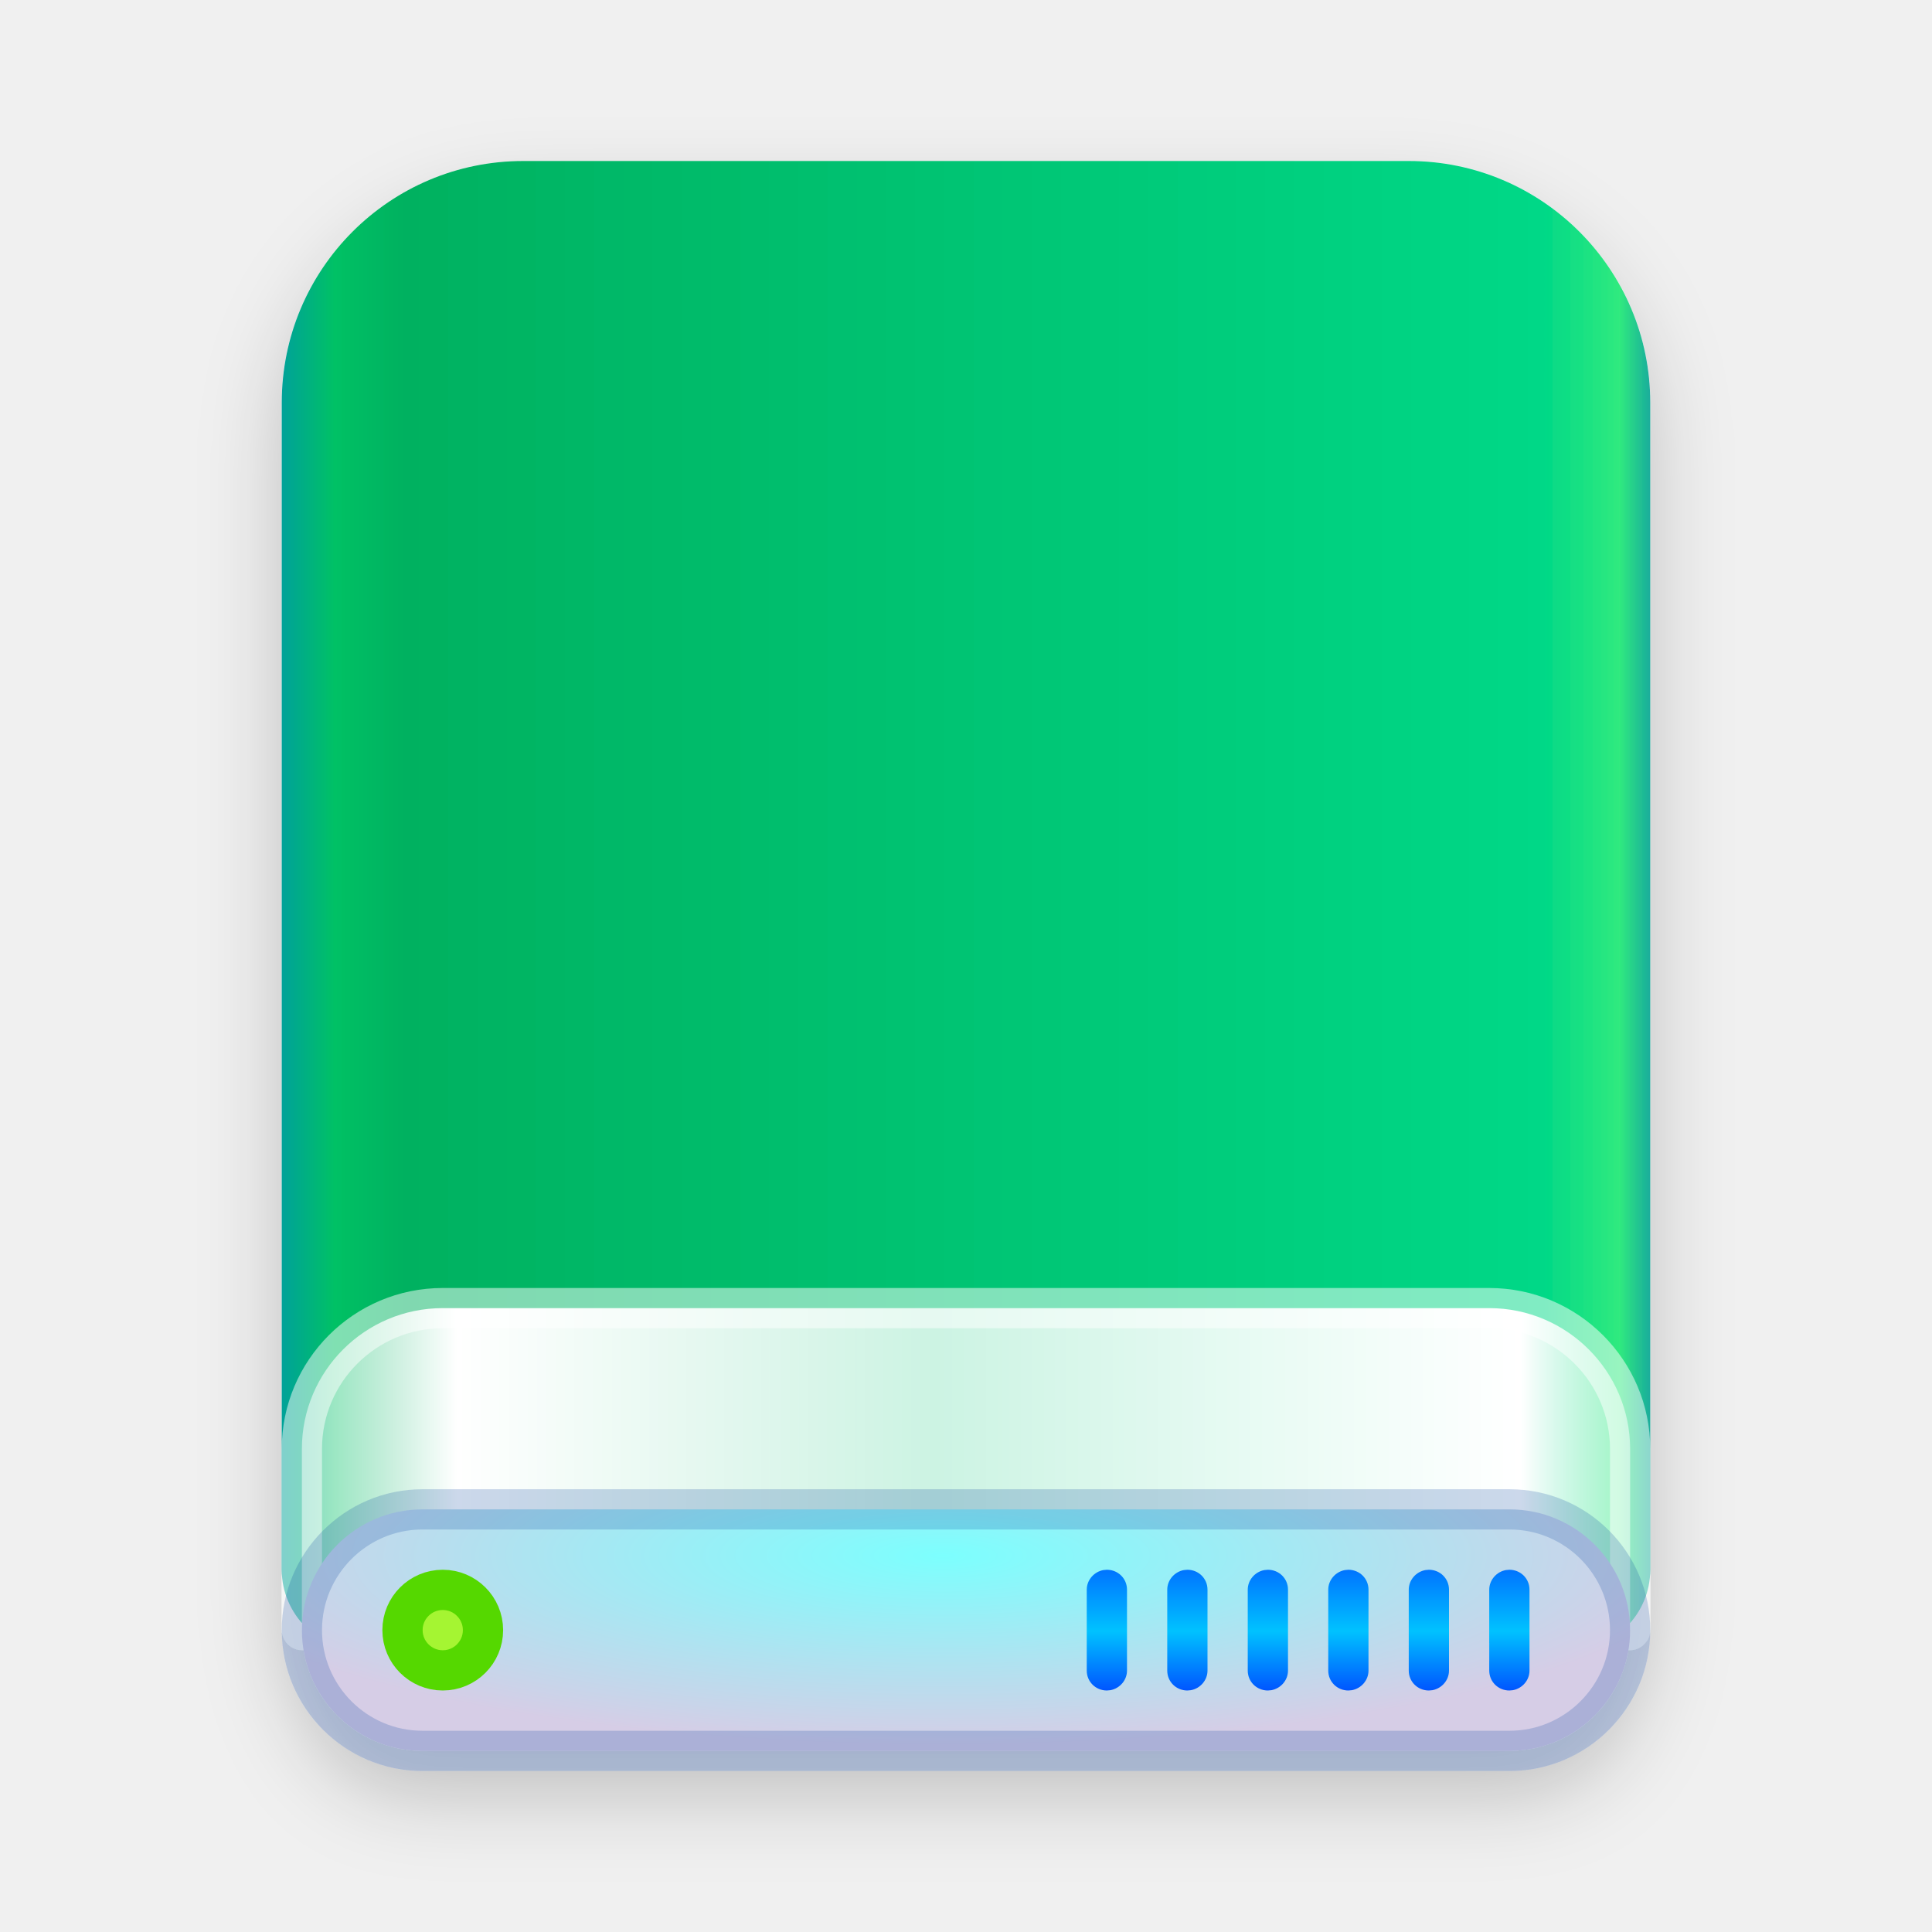
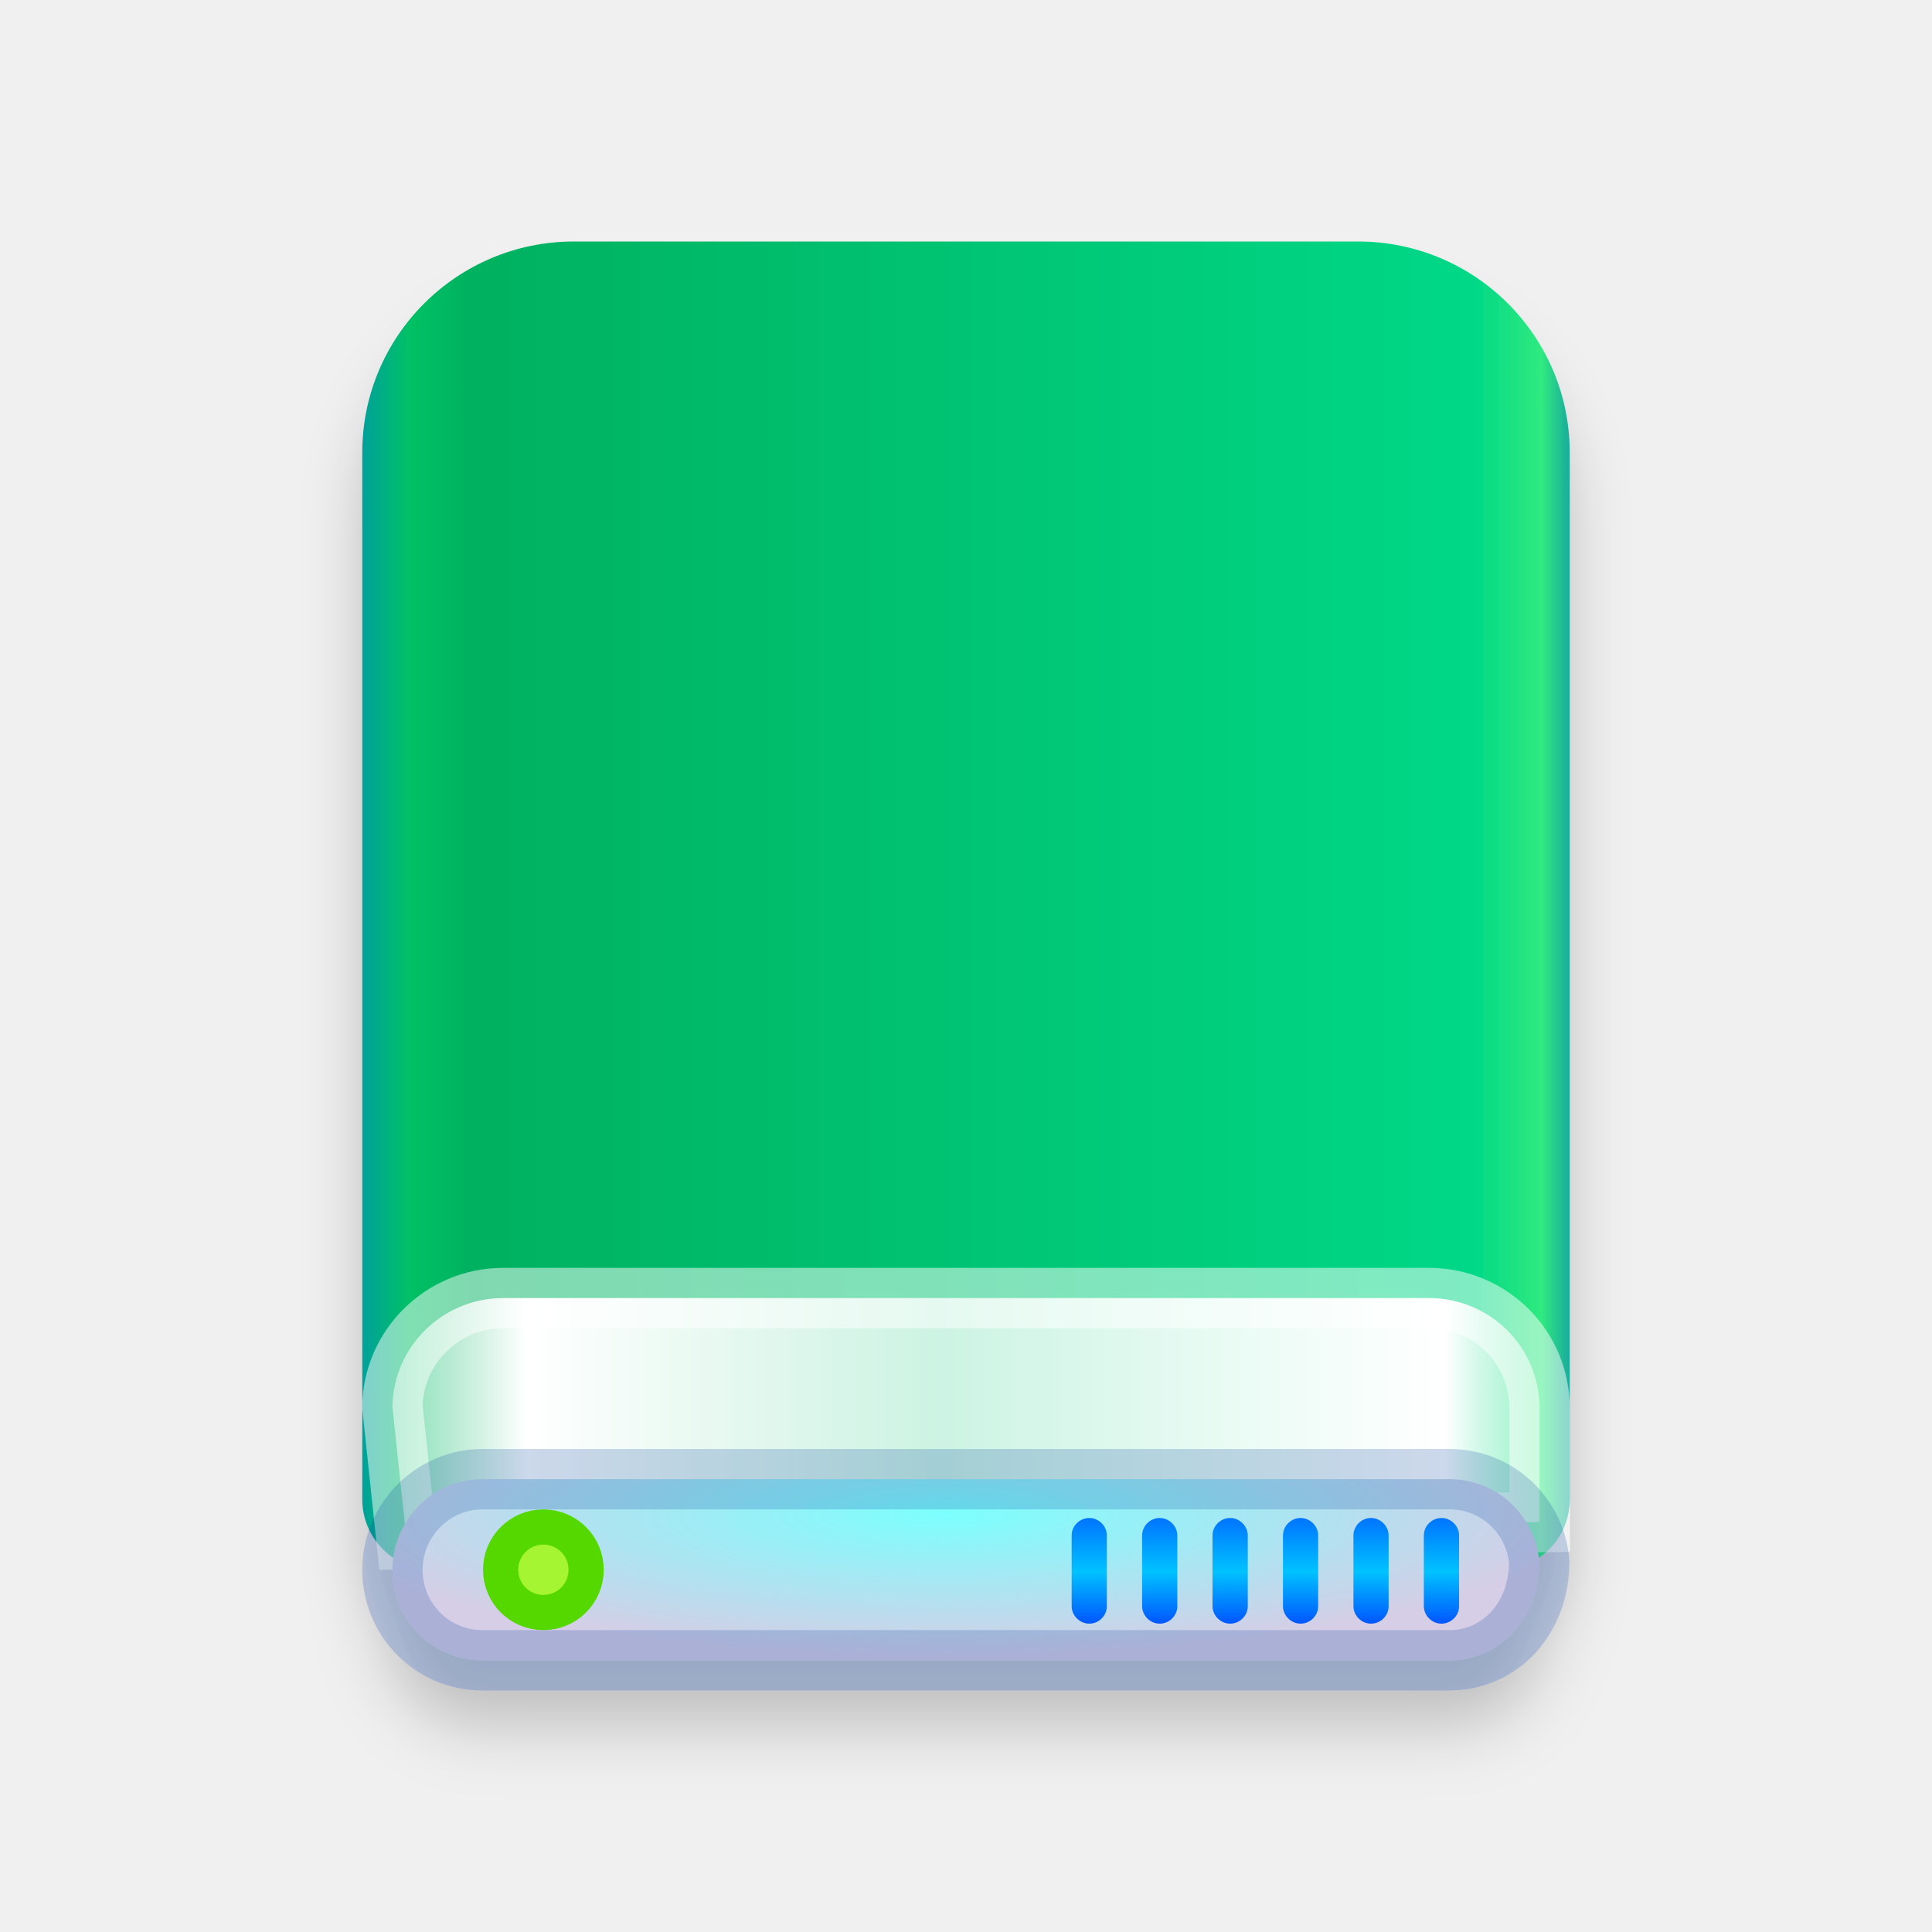
- <svg xmlns="http://www.w3.org/2000/svg" width="48px" height="48px" viewBox="0 0 48 48" version="1.1">
+ <svg xmlns="http://www.w3.org/2000/svg" width="32px" height="32px" viewBox="0 0 32 32" version="1.1">
  <defs>
-     <filter x="-19.1%" y="-16.2%" width="138.2%" height="132.5%" filterUnits="objectBoundingBox" id="filter-1">
+     <filter x="-20.0%" y="-16.7%" width="140.0%" height="133.3%" filterUnits="objectBoundingBox" id="filter-1">
      <feOffset dx="0" dy="1" in="SourceAlpha" result="shadowOffsetOuter1" />
-       <feGaussianBlur stdDeviation="1" in="shadowOffsetOuter1" result="shadowBlurOuter1" />
-       <feComposite in="shadowBlurOuter1" in2="SourceAlpha" operator="out" result="shadowBlurOuter1" />
+       <feGaussianBlur stdDeviation="0.5" in="shadowOffsetOuter1" result="shadowBlurOuter1" />
      <feColorMatrix values="0 0 0 0 0   0 0 0 0 0   0 0 0 0 0  0 0 0 0.2 0" type="matrix" in="shadowBlurOuter1" result="shadowMatrixOuter1" />
      <feMerge>
        <feMergeNode in="shadowMatrixOuter1" />
        <feMergeNode in="SourceGraphic" />
      </feMerge>
    </filter>
    <linearGradient x1="102.549%" y1="57.682%" x2="-2.652%" y2="57.682%" id="linearGradient-2">
      <stop stop-color="#0067BC" offset="0%" />
      <stop stop-color="#30EA7F" offset="4.571%" />
      <stop stop-color="#00D887" offset="9.931%" />
      <stop stop-color="#00B160" offset="88.945%" />
      <stop stop-color="#00C165" offset="93.793%" />
      <stop stop-color="#008CBD" offset="100%" />
    </linearGradient>
    <linearGradient x1="100%" y1="56.43%" x2="0%" y2="56.43%" id="linearGradient-3">
      <stop stop-color="#FFFFFF" stop-opacity="0.5" offset="0%" />
      <stop stop-color="#FFFFFF" offset="8.389%" />
      <stop stop-color="#FFFFFF" stop-opacity="0.8" offset="52.356%" />
      <stop stop-color="#FFFFFF" offset="88.168%" />
      <stop stop-color="#FFFFFF" stop-opacity="0.5" offset="100%" />
    </linearGradient>
-     <radialGradient cx="48.239%" cy="19.103%" fx="48.239%" fy="19.103%" r="78.654%" gradientTransform="translate(0.482392,0.191031),scale(0.205882,1),rotate(90),scale(1,3.580713),translate(-0.482392,-0.191031)" id="radialGradient-4">
+     <radialGradient cx="48.239%" cy="19.103%" fx="48.239%" fy="19.103%" r="78.654%" gradientTransform="translate(0.482392,0.191031),scale(0.2,1),rotate(90),scale(1,3.580713),translate(-0.482392,-0.191031)" id="radialGradient-4">
      <stop stop-color="#7CFFFE" offset="0%" />
      <stop stop-color="#D6CDE6" offset="100%" />
    </radialGradient>
    <linearGradient x1="50%" y1="0%" x2="50%" y2="100%" id="linearGradient-5">
      <stop stop-color="#0174FF" offset="0%" />
      <stop stop-color="#01C2FF" offset="50.85%" />
      <stop stop-color="#0056FF" offset="100%" />
    </linearGradient>
  </defs>
-   <g id="drive-harddisk-48px" stroke="none" stroke-width="1" fill="none" fill-rule="evenodd">
-     <g id="Group-2" filter="url(#filter-1)" transform="translate(7, 4)">
-       <path d="M0,6.006 C0,2.689 2.682,0 6,0 L28,0 C31.314,0 34,2.691 34,6.006 L34,34.998 C34,36.103 33.108,37 32,37 L2,37 C0.895,37 0,36.104 0,34.998 L0,6.006 Z" id="Rectangle-1" fill="url(#linearGradient-2)" />
-       <path d="M0.5,32 L0.5,36.49 C0.5,36.499 0.501,36.5 0.507,36.5 L33.493,36.5 C33.501,36.5 33.5,36.501 33.5,36.49 L33.5,32 C33.5,30.073 31.93,28.5 30,28.5 L4,28.5 C2.068,28.5 0.5,30.067 0.5,32 Z" id="Rectangle-3" stroke-opacity="0.5" stroke="#FFFFFF" fill="url(#linearGradient-3)" />
-       <path d="M0.5,36.5 C0.5,38.155 1.842,39.5 3.495,39.5 L30.505,39.5 C32.155,39.5 33.5,38.154 33.5,36.5 C33.5,34.845 32.158,33.5 30.505,33.5 L3.495,33.5 C1.845,33.5 0.5,34.846 0.5,36.5 Z" id="Rectangle-1" stroke-opacity="0.2" stroke="#003D9C" fill="url(#radialGradient-4)" />
-       <g id="Group" transform="translate(19.5, 35)" fill="url(#linearGradient-5)">
-         <path d="M11,0 C11.276,0 11.5,0.216 11.5,0.495 L11.5,2.505 C11.5,2.748 11.317,2.95 11.088,2.992 L11,3 C10.724,3 10.5,2.784 10.5,2.505 L10.5,0.495 C10.5,0.252 10.683,0.05 10.912,0.008 L11,0 Z M9,0 C9.276,0 9.5,0.216 9.5,0.495 L9.5,2.505 C9.5,2.748 9.317,2.95 9.088,2.992 L9,3 C8.724,3 8.5,2.784 8.5,2.505 L8.5,0.495 C8.5,0.252 8.683,0.05 8.912,0.008 L9,0 Z M7,0 C7.276,0 7.5,0.216 7.5,0.495 L7.5,2.505 C7.5,2.748 7.317,2.95 7.088,2.992 L7,3 C6.724,3 6.5,2.784 6.5,2.505 L6.5,0.495 C6.5,0.252 6.683,0.05 6.912,0.008 L7,0 Z M5,0 C5.276,0 5.5,0.216 5.5,0.495 L5.5,2.505 C5.5,2.748 5.317,2.95 5.088,2.992 L5,3 C4.724,3 4.5,2.784 4.5,2.505 L4.5,0.495 C4.5,0.252 4.683,0.05 4.912,0.008 L5,0 Z M3,0 C3.276,0 3.5,0.216 3.5,0.495 L3.5,2.505 C3.5,2.748 3.317,2.95 3.088,2.992 L3,3 C2.724,3 2.5,2.784 2.5,2.505 L2.5,0.495 C2.5,0.252 2.683,0.05 2.912,0.008 L3,0 Z M1,0 C1.276,0 1.5,0.216 1.5,0.495 L1.5,2.505 C1.5,2.748 1.317,2.95 1.088,2.992 L1,3 C0.724,3 0.5,2.784 0.5,2.505 L0.5,0.495 C0.5,0.252 0.683,0.05 0.912,0.008 L1,0 Z" id="Combined-Shape" />
+   <g id="disk/32px/partition" stroke="none" stroke-width="1" fill="none" fill-rule="evenodd">
+     <g id="Group-2" transform="translate(6, 4)" filter="url(#filter-1)">
+       <path d="M0,3.498 C0,1.566 1.569,0 3.507,0 L16.493,0 C18.43,0 20,1.565 20,3.498 L20,20.833 C20,21.477 19.486,22 18.838,22 L1.162,22 C0.52,22 0,21.478 0,20.833 L0,3.498 Z" id="Rectangle-1" fill="url(#linearGradient-2)" />
+       <path d="M17.667,17.5 C18.174,17.5 18.633,17.704 18.965,18.034 C19.296,18.364 19.5,18.819 19.5,19.324 L19.5,19.324 L19.5,21.21 L0.732,21.493 L0.5,19.3 C0.507,18.806 0.711,18.36 1.037,18.036 C1.369,17.705 1.828,17.5 2.333,17.5 L2.333,17.5 Z" id="Rectangle-3" stroke-opacity="0.5" stroke="#FFFFFF" fill="url(#linearGradient-3)" />
+       <path d="M18.009,20.5 C18.401,20.5 18.758,20.65 19.024,20.898 C19.288,21.144 19.462,21.485 19.495,21.869 C19.493,22.34 19.332,22.747 19.063,23.038 C18.795,23.329 18.421,23.5 18.009,23.5 L18.009,23.5 L1.991,23.5 C1.579,23.5 1.205,23.334 0.936,23.062 C0.666,22.792 0.5,22.417 0.5,22 C0.5,21.586 0.668,21.212 0.938,20.94 C1.209,20.669 1.581,20.5 1.991,20.5 L1.991,20.5 Z" id="Rectangle-1" stroke-opacity="0.2" stroke="#003D9C" fill="url(#radialGradient-4)" />
+       <g id="Group" transform="translate(11.75, 21.14268)" fill="url(#linearGradient-5)">
+         <path d="M5.833,0.289 C5.833,0.129 5.969,0 6.125,0 L6.125,0 C6.286,0 6.417,0.137 6.417,0.289 L6.417,1.461 C6.417,1.621 6.281,1.75 6.125,1.75 L6.125,1.75 C5.964,1.75 5.833,1.613 5.833,1.461 L5.833,0.289 Z M4.667,0.289 C4.667,0.129 4.802,0 4.958,0 L4.958,0 C5.119,0 5.25,0.137 5.25,0.289 L5.25,1.461 C5.25,1.621 5.115,1.75 4.958,1.75 L4.958,1.75 C4.797,1.75 4.667,1.613 4.667,1.461 L4.667,0.289 Z M3.5,0.289 C3.5,0.129 3.635,0 3.792,0 L3.792,0 C3.953,0 4.083,0.137 4.083,0.289 L4.083,1.461 C4.083,1.621 3.948,1.75 3.792,1.75 L3.792,1.75 C3.631,1.75 3.5,1.613 3.5,1.461 L3.5,0.289 Z M2.333,0.289 C2.333,0.129 2.469,0 2.625,0 L2.625,0 C2.786,0 2.917,0.137 2.917,0.289 L2.917,1.461 C2.917,1.621 2.781,1.75 2.625,1.75 L2.625,1.75 C2.464,1.75 2.333,1.613 2.333,1.461 L2.333,0.289 Z M1.167,0.289 C1.167,0.129 1.302,0 1.458,0 L1.458,0 C1.619,0 1.75,0.137 1.75,0.289 L1.75,1.461 C1.75,1.621 1.615,1.75 1.458,1.75 L1.458,1.75 C1.297,1.75 1.167,1.613 1.167,1.461 L1.167,0.289 Z M5.55111512e-17,0.289 C5.55111512e-17,0.129 0.135,0 0.292,0 L0.292,0 C0.453,0 0.583,0.137 0.583,0.289 L0.583,1.461 C0.583,1.621 0.448,1.75 0.292,1.75 L0.292,1.75 C0.131,1.75 5.55111512e-17,1.613 5.55111512e-17,1.461 L5.55111512e-17,0.289 Z" id="Combined-Shape" />
      </g>
-       <path d="M4,37.5 C4.552,37.5 5,37.052 5,36.5 C5,35.948 4.552,35.5 4,35.5 C3.448,35.5 3,35.948 3,36.5 C3,37.052 3.448,37.5 4,37.5 Z" id="Oval" stroke="#54D800" fill="#A5F532" />
+       <path d="M3,21.292 C3.196,21.292 3.373,21.371 3.501,21.499 C3.629,21.627 3.708,21.804 3.708,22 C3.708,22.196 3.629,22.373 3.501,22.501 C3.373,22.629 3.196,22.708 3,22.708 C2.804,22.708 2.627,22.629 2.499,22.501 C2.371,22.373 2.292,22.196 2.292,22 C2.292,21.804 2.371,21.627 2.499,21.499 C2.627,21.371 2.804,21.292 3,21.292 Z" id="Oval" stroke="#54D800" stroke-width="0.583" fill="#A5F532" />
    </g>
  </g>
</svg>
